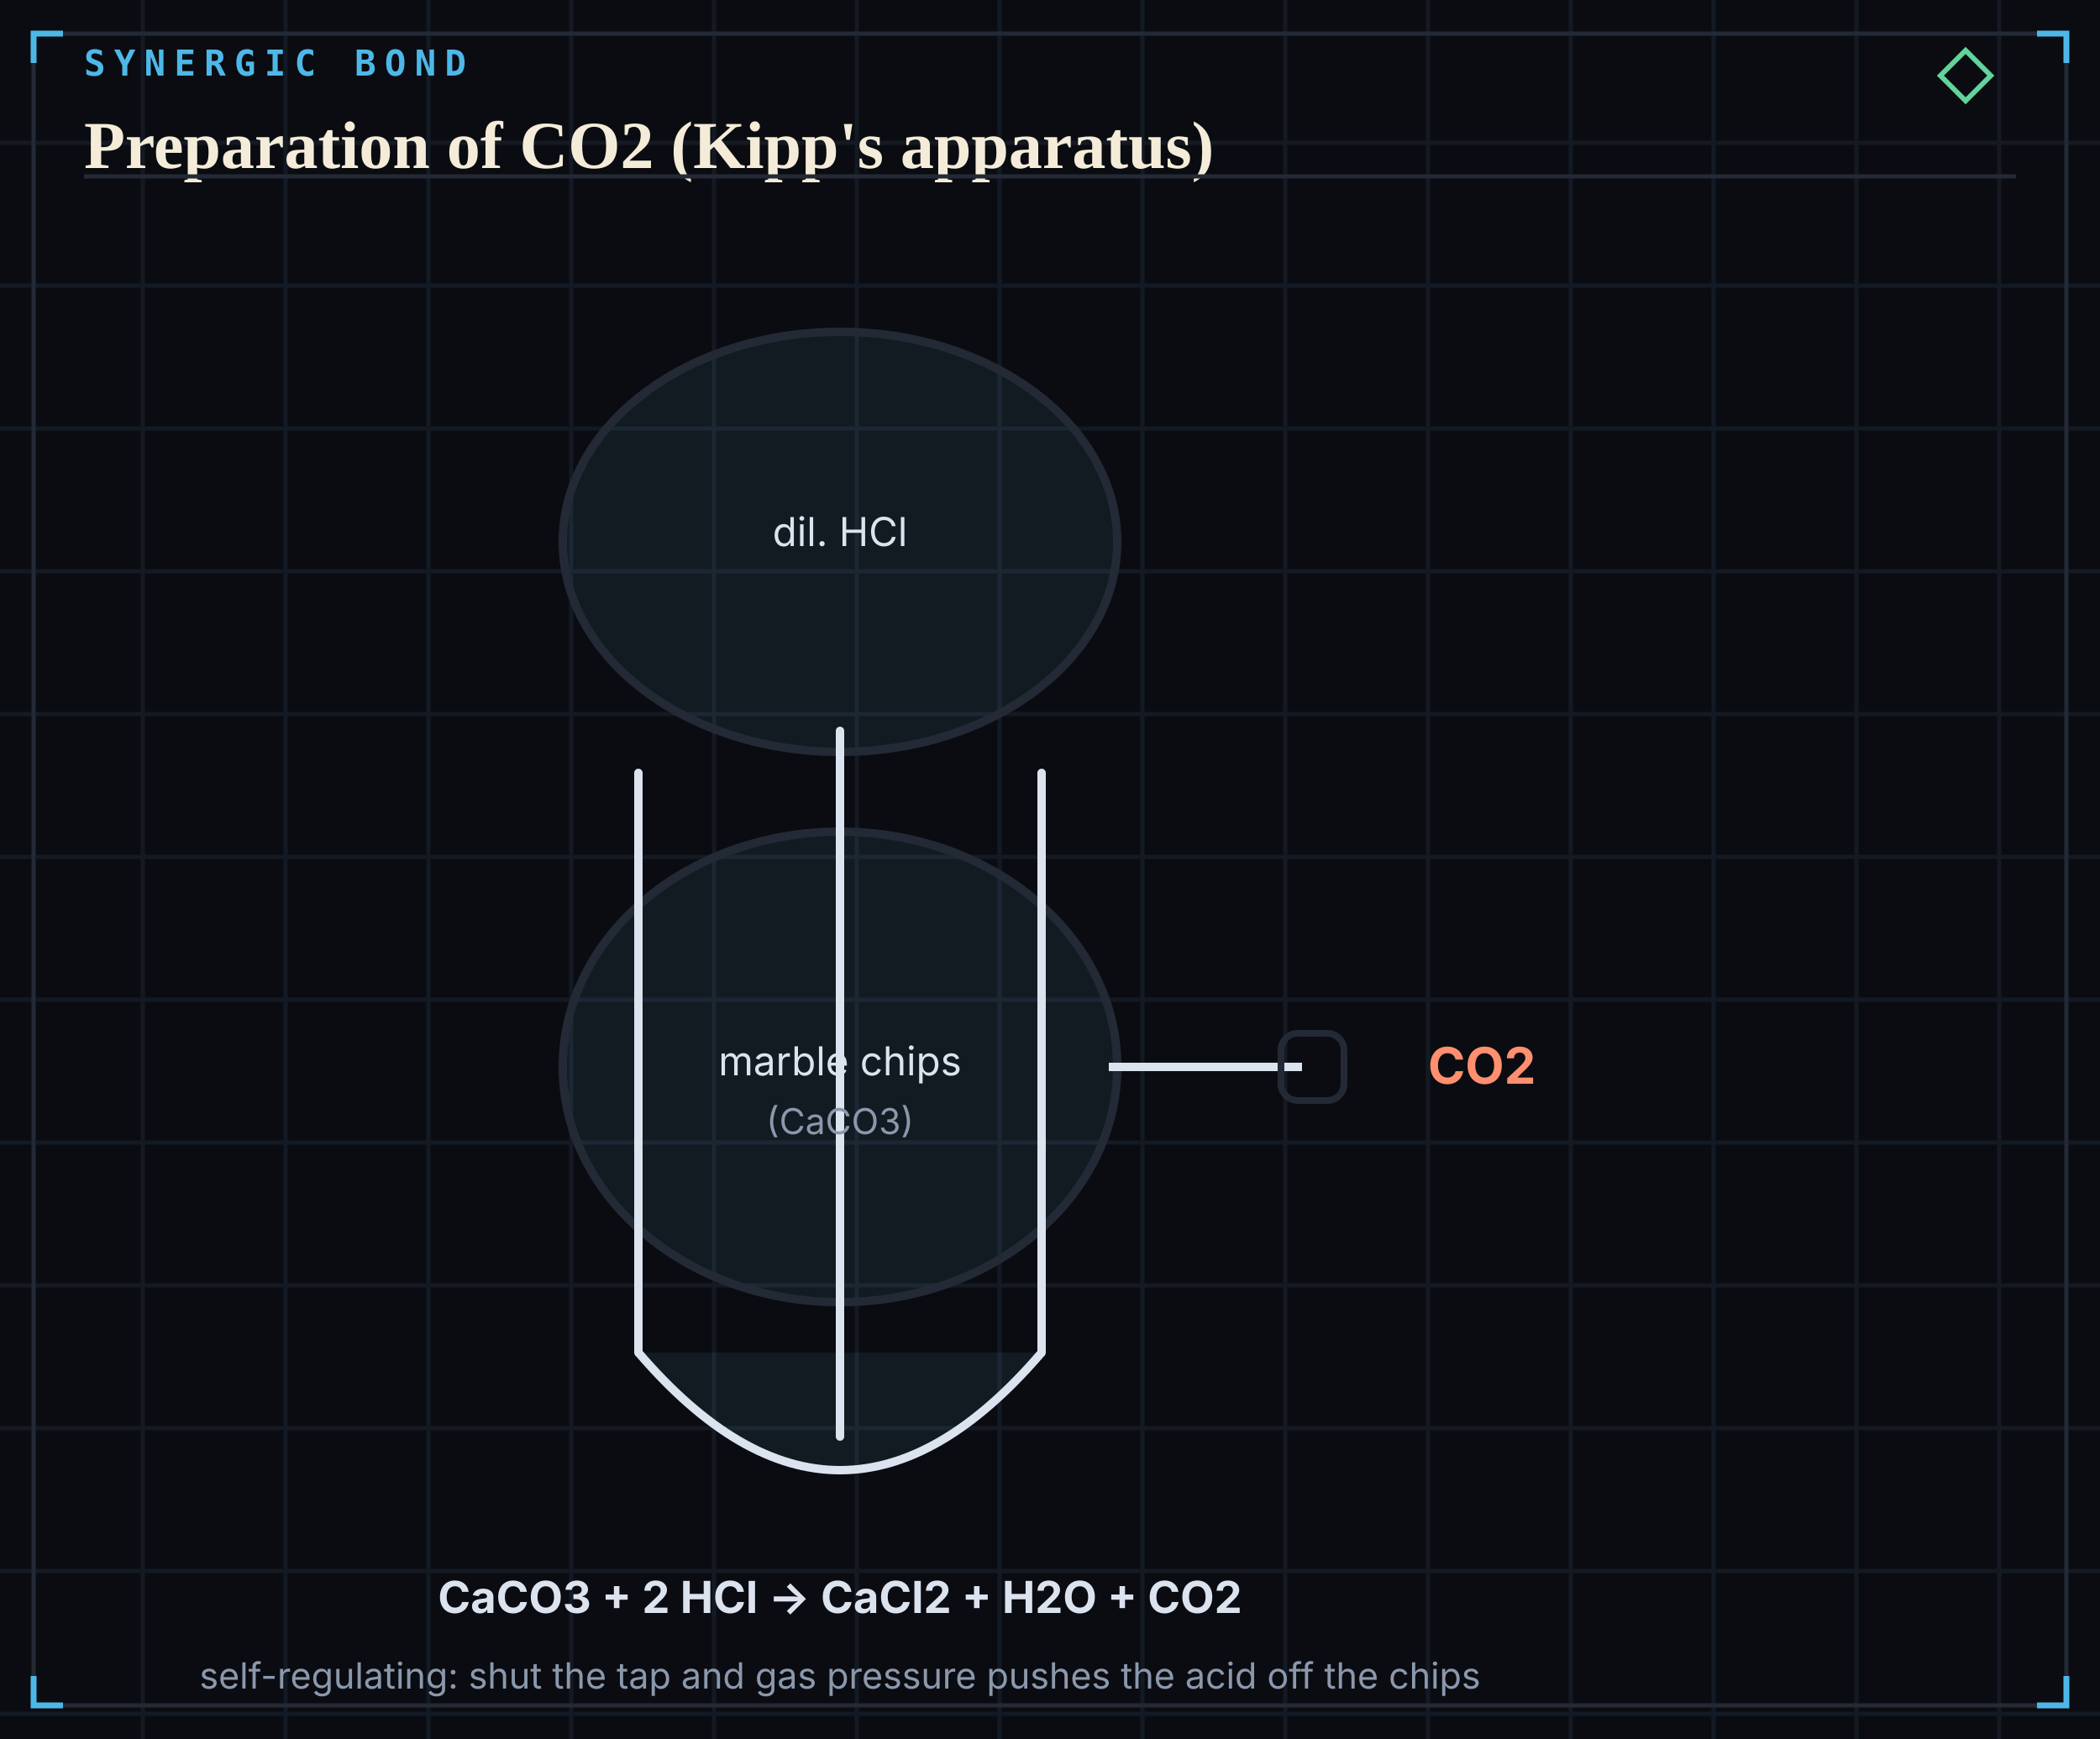
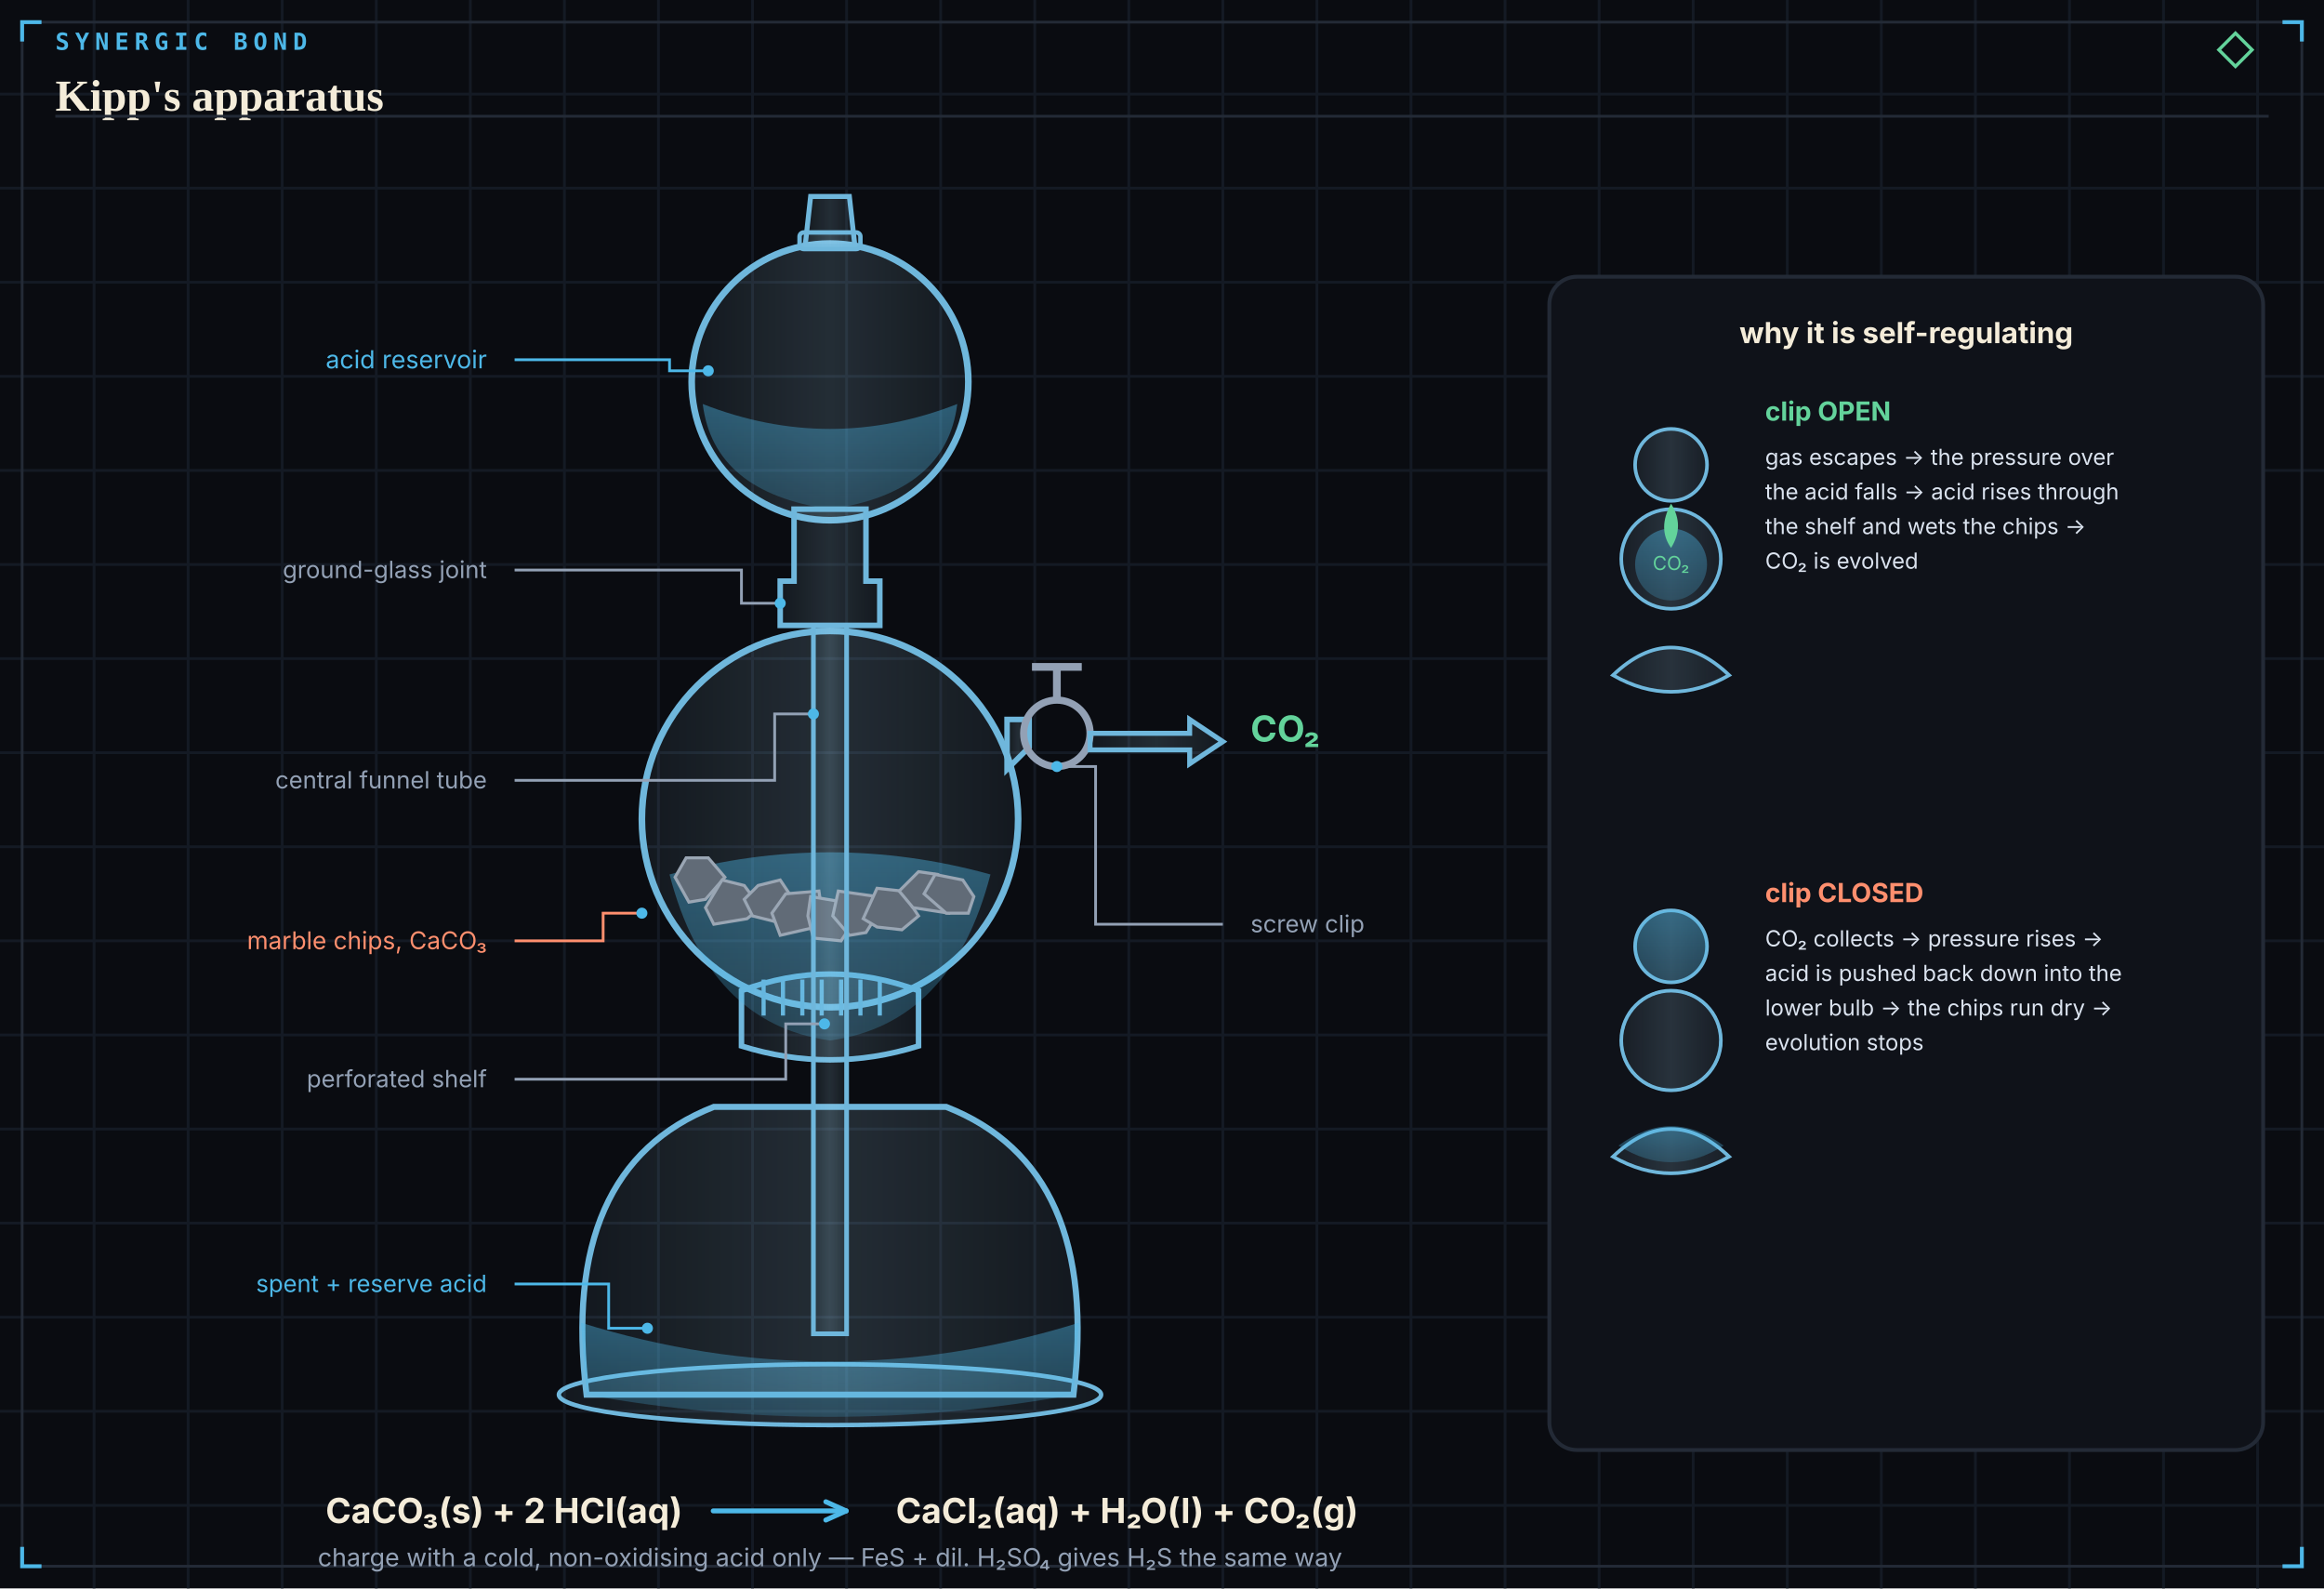
- <svg xmlns="http://www.w3.org/2000/svg" width="500" height="414" viewBox="0 0 500 414" font-family="'Inter','Helvetica Neue',Arial,'DejaVu Sans',sans-serif">
-   <rect width="500" height="414" fill="#0a0c11" />
+ <svg xmlns="http://www.w3.org/2000/svg" width="840" height="574" viewBox="0 0 840 574" font-family="'Inter','Helvetica Neue',Arial,'DejaVu Sans',sans-serif">
+   <defs>
+     <linearGradient id="kg" x1="0" y1="0" x2="1" y2="0">
+       <stop offset="0" stop-color="#a9dcf5" stop-opacity="0.06" />
+       <stop offset="0.5" stop-color="#a9dcf5" stop-opacity="0.16" />
+       <stop offset="1" stop-color="#a9dcf5" stop-opacity="0.06" />
+     </linearGradient>
+     <linearGradient id="ka" x1="0" y1="0" x2="0" y2="1">
+       <stop offset="0" stop-color="#4db8e8" stop-opacity="0.42" />
+       <stop offset="1" stop-color="#4db8e8" stop-opacity="0.22" />
+     </linearGradient>
+   </defs>
+   <rect width="840" height="574" fill="#0a0c11" />
  <g stroke="#141a24" stroke-width="1">
-     <line x1="34" y1="0" x2="34" y2="414" />
-     <line x1="68" y1="0" x2="68" y2="414" />
-     <line x1="102" y1="0" x2="102" y2="414" />
-     <line x1="136" y1="0" x2="136" y2="414" />
-     <line x1="170" y1="0" x2="170" y2="414" />
-     <line x1="204" y1="0" x2="204" y2="414" />
-     <line x1="238" y1="0" x2="238" y2="414" />
-     <line x1="272" y1="0" x2="272" y2="414" />
-     <line x1="306" y1="0" x2="306" y2="414" />
-     <line x1="340" y1="0" x2="340" y2="414" />
-     <line x1="374" y1="0" x2="374" y2="414" />
-     <line x1="408" y1="0" x2="408" y2="414" />
-     <line x1="442" y1="0" x2="442" y2="414" />
-     <line x1="476" y1="0" x2="476" y2="414" />
-     <line x1="0" y1="34" x2="500" y2="34" />
-     <line x1="0" y1="68" x2="500" y2="68" />
-     <line x1="0" y1="102" x2="500" y2="102" />
-     <line x1="0" y1="136" x2="500" y2="136" />
-     <line x1="0" y1="170" x2="500" y2="170" />
-     <line x1="0" y1="204" x2="500" y2="204" />
-     <line x1="0" y1="238" x2="500" y2="238" />
-     <line x1="0" y1="272" x2="500" y2="272" />
-     <line x1="0" y1="306" x2="500" y2="306" />
-     <line x1="0" y1="340" x2="500" y2="340" />
-     <line x1="0" y1="374" x2="500" y2="374" />
-     <line x1="0" y1="408" x2="500" y2="408" />
+     <line x1="34" y1="0" x2="34" y2="574" />
+     <line x1="68" y1="0" x2="68" y2="574" />
+     <line x1="102" y1="0" x2="102" y2="574" />
+     <line x1="136" y1="0" x2="136" y2="574" />
+     <line x1="170" y1="0" x2="170" y2="574" />
+     <line x1="204" y1="0" x2="204" y2="574" />
+     <line x1="238" y1="0" x2="238" y2="574" />
+     <line x1="272" y1="0" x2="272" y2="574" />
+     <line x1="306" y1="0" x2="306" y2="574" />
+     <line x1="340" y1="0" x2="340" y2="574" />
+     <line x1="374" y1="0" x2="374" y2="574" />
+     <line x1="408" y1="0" x2="408" y2="574" />
+     <line x1="442" y1="0" x2="442" y2="574" />
+     <line x1="476" y1="0" x2="476" y2="574" />
+     <line x1="510" y1="0" x2="510" y2="574" />
+     <line x1="544" y1="0" x2="544" y2="574" />
+     <line x1="578" y1="0" x2="578" y2="574" />
+     <line x1="612" y1="0" x2="612" y2="574" />
+     <line x1="646" y1="0" x2="646" y2="574" />
+     <line x1="680" y1="0" x2="680" y2="574" />
+     <line x1="714" y1="0" x2="714" y2="574" />
+     <line x1="748" y1="0" x2="748" y2="574" />
+     <line x1="782" y1="0" x2="782" y2="574" />
+     <line x1="816" y1="0" x2="816" y2="574" />
+     <line x1="0" y1="34" x2="840" y2="34" />
+     <line x1="0" y1="68" x2="840" y2="68" />
+     <line x1="0" y1="102" x2="840" y2="102" />
+     <line x1="0" y1="136" x2="840" y2="136" />
+     <line x1="0" y1="170" x2="840" y2="170" />
+     <line x1="0" y1="204" x2="840" y2="204" />
+     <line x1="0" y1="238" x2="840" y2="238" />
+     <line x1="0" y1="272" x2="840" y2="272" />
+     <line x1="0" y1="306" x2="840" y2="306" />
+     <line x1="0" y1="340" x2="840" y2="340" />
+     <line x1="0" y1="374" x2="840" y2="374" />
+     <line x1="0" y1="408" x2="840" y2="408" />
+     <line x1="0" y1="442" x2="840" y2="442" />
+     <line x1="0" y1="476" x2="840" y2="476" />
+     <line x1="0" y1="510" x2="840" y2="510" />
+     <line x1="0" y1="544" x2="840" y2="544" />
  </g>
-   <rect x="8" y="8" width="484" height="398" fill="none" stroke="#232a36" stroke-width="1" />
+   <rect x="8" y="8" width="824" height="558" fill="none" stroke="#232a36" stroke-width="1" />
  <path d="M 8 15 L 8 8 L 15 8" stroke="#4db8e8" stroke-width="1.4" fill="none" />
-   <path d="M 492 15 L 492 8 L 485 8" stroke="#4db8e8" stroke-width="1.4" fill="none" />
-   <path d="M 8 399 L 8 406 L 15 406" stroke="#4db8e8" stroke-width="1.4" fill="none" />
-   <path d="M 492 399 L 492 406 L 485 406" stroke="#4db8e8" stroke-width="1.4" fill="none" />
+   <path d="M 832 15 L 832 8 L 825 8" stroke="#4db8e8" stroke-width="1.4" fill="none" />
+   <path d="M 8 559 L 8 566 L 15 566" stroke="#4db8e8" stroke-width="1.4" fill="none" />
+   <path d="M 832 559 L 832 566 L 825 566" stroke="#4db8e8" stroke-width="1.4" fill="none" />
  <text x="20" y="18" font-size="8.5" font-weight="bold" fill="#4db8e8" text-anchor="start" font-family="'SF Mono','DejaVu Sans Mono',ui-monospace,Menlo,monospace" letter-spacing="0.24em">SYNERGIC BOND</text>
-   <path d="M 468 12 l 6 6 l -6 6 l -6 -6 z" fill="none" stroke="#63d39b" stroke-width="1.2" />
-   <text x="20" y="40" font-size="16" font-weight="bold" fill="#f4ecd9" text-anchor="start" font-family="'Georgia','Times New Roman',serif">Preparation of CO2  (Kipp's apparatus)</text>
-   <line x1="20" y1="42" x2="480" y2="42" stroke="#232a36" stroke-width="1" />
+   <path d="M 808 12 l 6 6 l -6 6 l -6 -6 z" fill="none" stroke="#63d39b" stroke-width="1.2" />
+   <text x="20" y="40" font-size="16" font-weight="bold" fill="#f4ecd9" text-anchor="start" font-family="'Georgia','Times New Roman',serif">Kipp's apparatus</text>
+   <line x1="20" y1="42" x2="820" y2="42" stroke="#232a36" stroke-width="1" />
  <g transform="translate(0,34)">
-     <ellipse cx="200" cy="95" rx="66" ry="50" fill="rgba(120,190,235,0.08)" stroke="#232a36" stroke-width="2" />
-     <ellipse cx="200" cy="220" rx="66" ry="56" fill="rgba(120,190,235,0.08)" stroke="#232a36" stroke-width="2" />
-     <path d="M 152 288 Q 200 344 248 288" fill="rgba(120,190,235,0.08)" stroke="#dbe3ef" stroke-width="2" stroke-linejoin="round" />
-     <line x1="152.0" y1="288.0" x2="152.0" y2="150.0" stroke="#dbe3ef" stroke-width="2" stroke-linecap="round" />
-     <line x1="248.0" y1="288.0" x2="248.0" y2="150.0" stroke="#dbe3ef" stroke-width="2" stroke-linecap="round" />
-     <line x1="200.0" y1="140.0" x2="200.0" y2="308.0" stroke="#dbe3ef" stroke-width="2" stroke-linecap="round" />
-     <text x="200.0" y="96.0" font-size="9.5" font-weight="normal" fill="#dbe3ef" text-anchor="middle">dil. HCl</text>
-     <text x="200.0" y="222.0" font-size="9.5" font-weight="normal" fill="#dbe3ef" text-anchor="middle">marble chips</text>
-     <text x="200.0" y="236.0" font-size="8.5" font-weight="normal" fill="#8b98ac" text-anchor="middle">(CaCO3)</text>
-     <path d="M 264.0 220.0 L 310.0 220.0" fill="none" stroke="#dbe3ef" stroke-width="2" stroke-linejoin="round" />
-     <rect x="305" y="212" width="15" height="16" rx="4" fill="none" stroke="#232a36" stroke-width="1.6" />
-     <text x="340.0" y="224.0" font-size="12" font-weight="bold" fill="#ff8f6e" text-anchor="start">CO2</text>
-     <text x="200.0" y="350.0" font-size="10.5" font-weight="bold" fill="#dbe3ef" text-anchor="middle">CaCO3 + 2 HCl  -&gt;  CaCl2 + H2O + CO2</text>
-     <text x="200.0" y="368.0" font-size="8.6" font-weight="normal" fill="#8b98ac" text-anchor="middle">self-regulating: shut the tap and gas pressure pushes the acid off the chips</text>
+     <ellipse cx="300" cy="470" rx="98" ry="11" fill="url(#kg)" stroke="#6fb7dc" stroke-width="1.6" />
+     <path d="M 212 470 Q 202 388 258 366 L 342 366 Q 398 388 388 470 Z" fill="url(#kg)" stroke="#6fb7dc" stroke-width="2.2" />
+     <path d="M 210 444 Q 300 472 390 444 L 388 470 Q 300 486 212 470 Z" fill="url(#ka)" />
+     <circle cx="300" cy="262" r="68" fill="url(#kg)" stroke="#6fb7dc" stroke-width="2.4" />
+     <path d="M 268 324 Q 300 312 332 324 L 332 344 Q 300 354 268 344 Z" fill="url(#kg)" stroke="#6fb7dc" stroke-width="2" />
+     <line x1="276" y1="320" x2="276" y2="333" stroke="#6fb7dc" stroke-width="1.5" />
+     <line x1="283" y1="320" x2="283" y2="333" stroke="#6fb7dc" stroke-width="1.5" />
+     <line x1="290" y1="320" x2="290" y2="333" stroke="#6fb7dc" stroke-width="1.5" />
+     <line x1="297" y1="320" x2="297" y2="333" stroke="#6fb7dc" stroke-width="1.5" />
+     <line x1="304" y1="320" x2="304" y2="333" stroke="#6fb7dc" stroke-width="1.5" />
+     <line x1="311" y1="320" x2="311" y2="333" stroke="#6fb7dc" stroke-width="1.5" />
+     <line x1="318" y1="320" x2="318" y2="333" stroke="#6fb7dc" stroke-width="1.5" />
+     <path d="M 242 282 Q 300 266 358 282 Q 344 336 300 342 Q 256 336 242 282 Z" fill="url(#ka)" />
+     <polygon points="262,283 255,291 249,292 244,283 248,276 256,276" fill="#616b77" stroke="#9aa6b4" stroke-width="1.1" />
+     <polygon points="275,294 270,298 258,300 255,294 261,284 269,286" fill="#616b77" stroke="#9aa6b4" stroke-width="1.1" />
+     <polygon points="286,290 284,300 272,297 269,291 274,286 282,284" fill="#616b77" stroke="#9aa6b4" stroke-width="1.1" />
+     <polygon points="297,295 295,301 282,304 279,296 284,289 296,288" fill="#616b77" stroke="#9aa6b4" stroke-width="1.1" />
+     <polygon points="310,297 304,306 294,305 292,297 293,290 305,292" fill="#616b77" stroke="#9aa6b4" stroke-width="1.1" />
+     <polygon points="318,295 313,303 307,304 301,297 303,288 317,290" fill="#616b77" stroke="#9aa6b4" stroke-width="1.1" />
+     <polygon points="332,297 326,302 317,301 312,298 317,287 326,288" fill="#616b77" stroke="#9aa6b4" stroke-width="1.1" />
+     <polygon points="345,287 343,296 330,294 325,288 332,281 339,282" fill="#616b77" stroke="#9aa6b4" stroke-width="1.1" />
+     <polygon points="352,290 350,296 342,296 334,289 338,282 348,284" fill="#616b77" stroke="#9aa6b4" stroke-width="1.1" />
+     <circle cx="300" cy="104" r="50" fill="url(#kg)" stroke="#6fb7dc" stroke-width="2.4" />
+     <path d="M 291 55 L 309 55 L 307 37 L 293 37 Z" fill="url(#kg)" stroke="#6fb7dc" stroke-width="1.8" />
+     <rect x="289" y="50" width="22" height="6" rx="1.5" fill="url(#kg)" stroke="#6fb7dc" stroke-width="1.6" />
+     <path d="M 254 112 Q 300 130 346 112 Q 342 144 300 150 Q 258 144 254 112 Z" fill="url(#ka)" />
+     <path d="M 287 150 L 287 176 L 282 176 L 282 192 L 318 192 L 318 176 L 313 176 L 313 150 Z" fill="url(#kg)" stroke="#6fb7dc" stroke-width="2" />
+     <path d="M 294 192 L 294 448 L 306 448 L 306 192 Z" fill="url(#kg)" stroke="#6fb7dc" stroke-width="1.7" />
+     <path d="M 364 226 L 372 226 L 372 236 L 364 244 Z" fill="url(#kg)" stroke="#6fb7dc" stroke-width="2" />
+     <circle cx="382" cy="231" r="12" fill="none" stroke="#93a1b5" stroke-width="2.6" />
+     <line x1="382" y1="219" x2="382" y2="207" stroke="#93a1b5" stroke-width="2.8" />
+     <line x1="373" y1="207" x2="391" y2="207" stroke="#93a1b5" stroke-width="2.8" />
+     <path d="M 394 231 L 430 231 L 430 226 L 442 234 L 430 242 L 430 237 L 394 237 Z" fill="url(#kg)" stroke="#6fb7dc" stroke-width="1.8" />
+     <text x="452.0" y="234.0" font-size="13" font-weight="bold" fill="#63d39b" text-anchor="start">CO₂</text>
+     <path d="M 256.0 100.0 L 242.0 100.0 L 242.0 96.0 L 186.0 96.0" fill="none" stroke="#4db8e8" stroke-width="1" />
+     <circle cx="256.0" cy="100.0" r="2" fill="#4db8e8" />
+     <text x="176.0" y="99.1" font-size="9" font-weight="normal" fill="#4db8e8" text-anchor="end">acid reservoir</text>
+     <path d="M 282.0 184.0 L 268.0 184.0 L 268.0 172.0 L 186.0 172.0" fill="none" stroke="#93a1b5" stroke-width="1" />
+     <circle cx="282.0" cy="184.0" r="2" fill="#4db8e8" />
+     <text x="176.0" y="174.9" font-size="8.6" font-weight="normal" fill="#93a1b5" text-anchor="end">ground-glass joint</text>
+     <path d="M 294.0 224.0 L 280.0 224.0 L 280.0 248.0 L 186.0 248.0" fill="none" stroke="#93a1b5" stroke-width="1" />
+     <circle cx="294.0" cy="224.0" r="2" fill="#4db8e8" />
+     <text x="176.0" y="250.9" font-size="8.6" font-weight="normal" fill="#93a1b5" text-anchor="end">central funnel tube</text>
+     <path d="M 232.0 296.0 L 218.0 296.0 L 218.0 306.0 L 186.0 306.0" fill="none" stroke="#ff8f6e" stroke-width="1" />
+     <circle cx="232.0" cy="296.0" r="2" fill="#4db8e8" />
+     <text x="176.0" y="309.0" font-size="8.8" font-weight="normal" fill="#ff8f6e" text-anchor="end">marble chips, CaCO₃</text>
+     <path d="M 298.0 336.0 L 284.0 336.0 L 284.0 356.0 L 186.0 356.0" fill="none" stroke="#93a1b5" stroke-width="1" />
+     <circle cx="298.0" cy="336.0" r="2" fill="#4db8e8" />
+     <text x="176.0" y="358.9" font-size="8.6" font-weight="normal" fill="#93a1b5" text-anchor="end">perforated shelf</text>
+     <path d="M 234.0 446.0 L 220.0 446.0 L 220.0 430.0 L 186.0 430.0" fill="none" stroke="#4db8e8" stroke-width="1" />
+     <circle cx="234.0" cy="446.0" r="2" fill="#4db8e8" />
+     <text x="176.0" y="432.9" font-size="8.6" font-weight="normal" fill="#4db8e8" text-anchor="end">spent + reserve acid</text>
+     <path d="M 382.0 243.0 L 396.0 243.0 L 396.0 300.0 L 442.0 300.0" fill="none" stroke="#93a1b5" stroke-width="1" />
+     <circle cx="382.0" cy="243.0" r="2" fill="#4db8e8" />
+     <text x="452.0" y="302.9" font-size="8.6" font-weight="normal" fill="#93a1b5" text-anchor="start">screw clip</text>
+     <rect x="560" y="66" width="258" height="424" rx="10" fill="#0f1219" stroke="#232a36" stroke-width="1.4" />
+     <text x="689.0" y="90.0" font-size="10.5" font-weight="bold" fill="#f4ecd9" text-anchor="middle">why it is self-regulating</text>
+     <circle cx="604" cy="134" r="13" fill="url(#kg)" stroke="#6fb7dc" stroke-width="1.3" />
+     <circle cx="604" cy="168" r="18" fill="url(#kg)" stroke="#6fb7dc" stroke-width="1.3" />
+     <path d="M 583 210 Q 604 190 625 210 Q 604 222 583 210 Z" fill="url(#kg)" stroke="#6fb7dc" stroke-width="1.3" />
+     <circle cx="604" cy="170" r="13" fill="url(#ka)" />
+     <path d="M 604 148 q -5 9 0 16 q 5 -8 0 -16" fill="#63d39b" />
+     <text x="604.0" y="172.0" font-size="7" font-weight="normal" fill="#63d39b" text-anchor="middle">CO₂</text>
+     <text x="638.0" y="118.0" font-size="9.5" font-weight="bold" fill="#63d39b" text-anchor="start">clip OPEN</text>
+     <text x="638.0" y="134.0" font-size="8" font-weight="normal" fill="#dbe3ef" text-anchor="start">gas escapes → the pressure over</text>
+     <text x="638.0" y="146.5" font-size="8" font-weight="normal" fill="#dbe3ef" text-anchor="start">the acid falls → acid rises through</text>
+     <text x="638.0" y="159.0" font-size="8" font-weight="normal" fill="#dbe3ef" text-anchor="start">the shelf and wets the chips →</text>
+     <text x="638.0" y="171.5" font-size="8" font-weight="normal" fill="#dbe3ef" text-anchor="start">CO₂ is evolved</text>
+     <circle cx="604" cy="308" r="13" fill="url(#kg)" stroke="#6fb7dc" stroke-width="1.3" />
+     <circle cx="604" cy="342" r="18" fill="url(#kg)" stroke="#6fb7dc" stroke-width="1.3" />
+     <path d="M 583 384 Q 604 364 625 384 Q 604 396 583 384 Z" fill="url(#kg)" stroke="#6fb7dc" stroke-width="1.3" />
+     <path d="M 585 380 Q 604 366 623 380 Q 604 392 585 380 Z" fill="url(#ka)" />
+     <circle cx="604" cy="308" r="13" fill="url(#ka)" />
+     <circle cx="604" cy="342" r="18" fill="none" stroke="#6fb7dc" stroke-width="1" stroke-dasharray="3 3" />
+     <text x="638.0" y="292.0" font-size="9.5" font-weight="bold" fill="#ff8f6e" text-anchor="start">clip CLOSED</text>
+     <text x="638.0" y="308.0" font-size="8" font-weight="normal" fill="#dbe3ef" text-anchor="start">CO₂ collects → pressure rises →</text>
+     <text x="638.0" y="320.5" font-size="8" font-weight="normal" fill="#dbe3ef" text-anchor="start">acid is pushed back down into the</text>
+     <text x="638.0" y="333.0" font-size="8" font-weight="normal" fill="#dbe3ef" text-anchor="start">lower bulb → the chips run dry →</text>
+     <text x="638.0" y="345.5" font-size="8" font-weight="normal" fill="#dbe3ef" text-anchor="start">evolution stops</text>
+     <text x="117.7" y="516.4" font-size="12.5" font-weight="bold" fill="#f4ecd9" text-anchor="start">CaCO₃(s) + 2 HCl(aq)</text>
+     <line x1="257.8" y1="512.0" x2="305.8" y2="512.0" stroke="#4db8e8" stroke-width="1.8" stroke-linecap="round" />
+     <line x1="305.8" y1="512.0" x2="298.5" y2="508.7" stroke="#4db8e8" stroke-width="1.8" stroke-linecap="round" />
+     <line x1="305.8" y1="512.0" x2="298.5" y2="515.3" stroke="#4db8e8" stroke-width="1.8" stroke-linecap="round" />
+     <text x="323.8" y="516.4" font-size="12.5" font-weight="bold" fill="#f4ecd9" text-anchor="start">CaCl₂(aq) + H₂O(l) + CO₂(g)</text>
+     <text x="300.0" y="532.0" font-size="9" font-weight="normal" fill="#93a1b5" text-anchor="middle">charge with a cold, non-oxidising acid only — FeS + dil. H₂SO₄ gives H₂S the same way</text>
  </g>
</svg>
